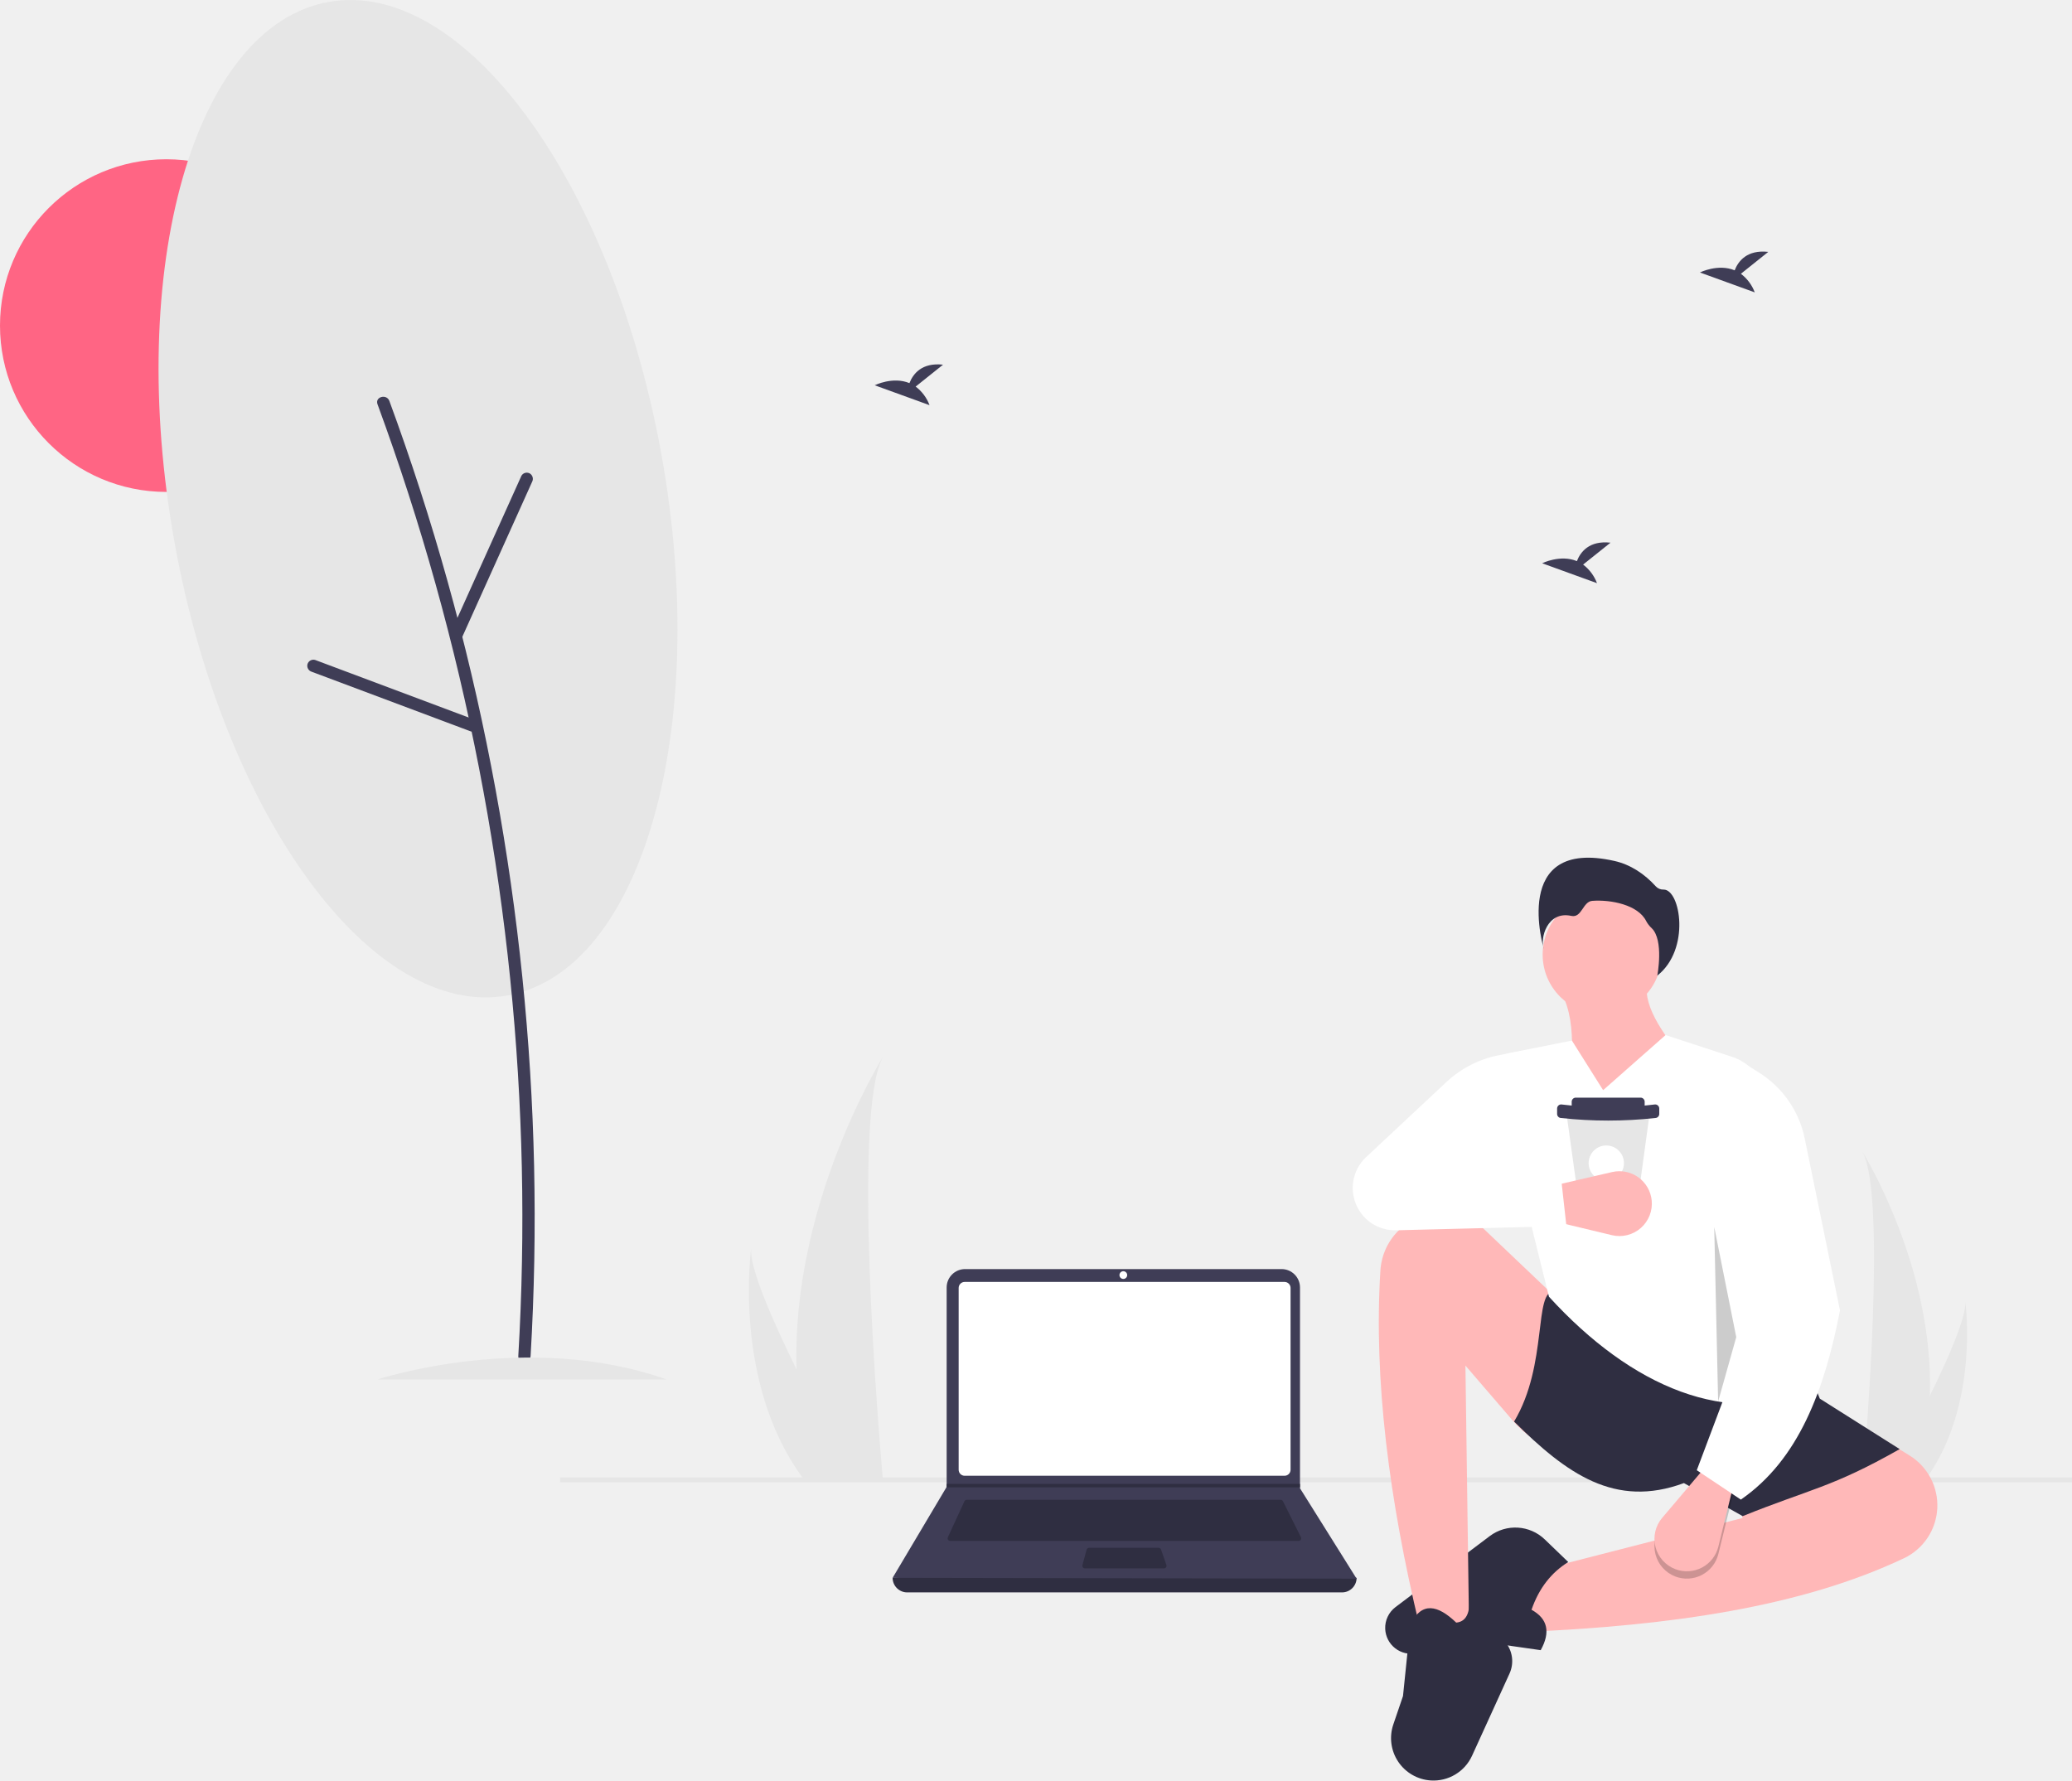
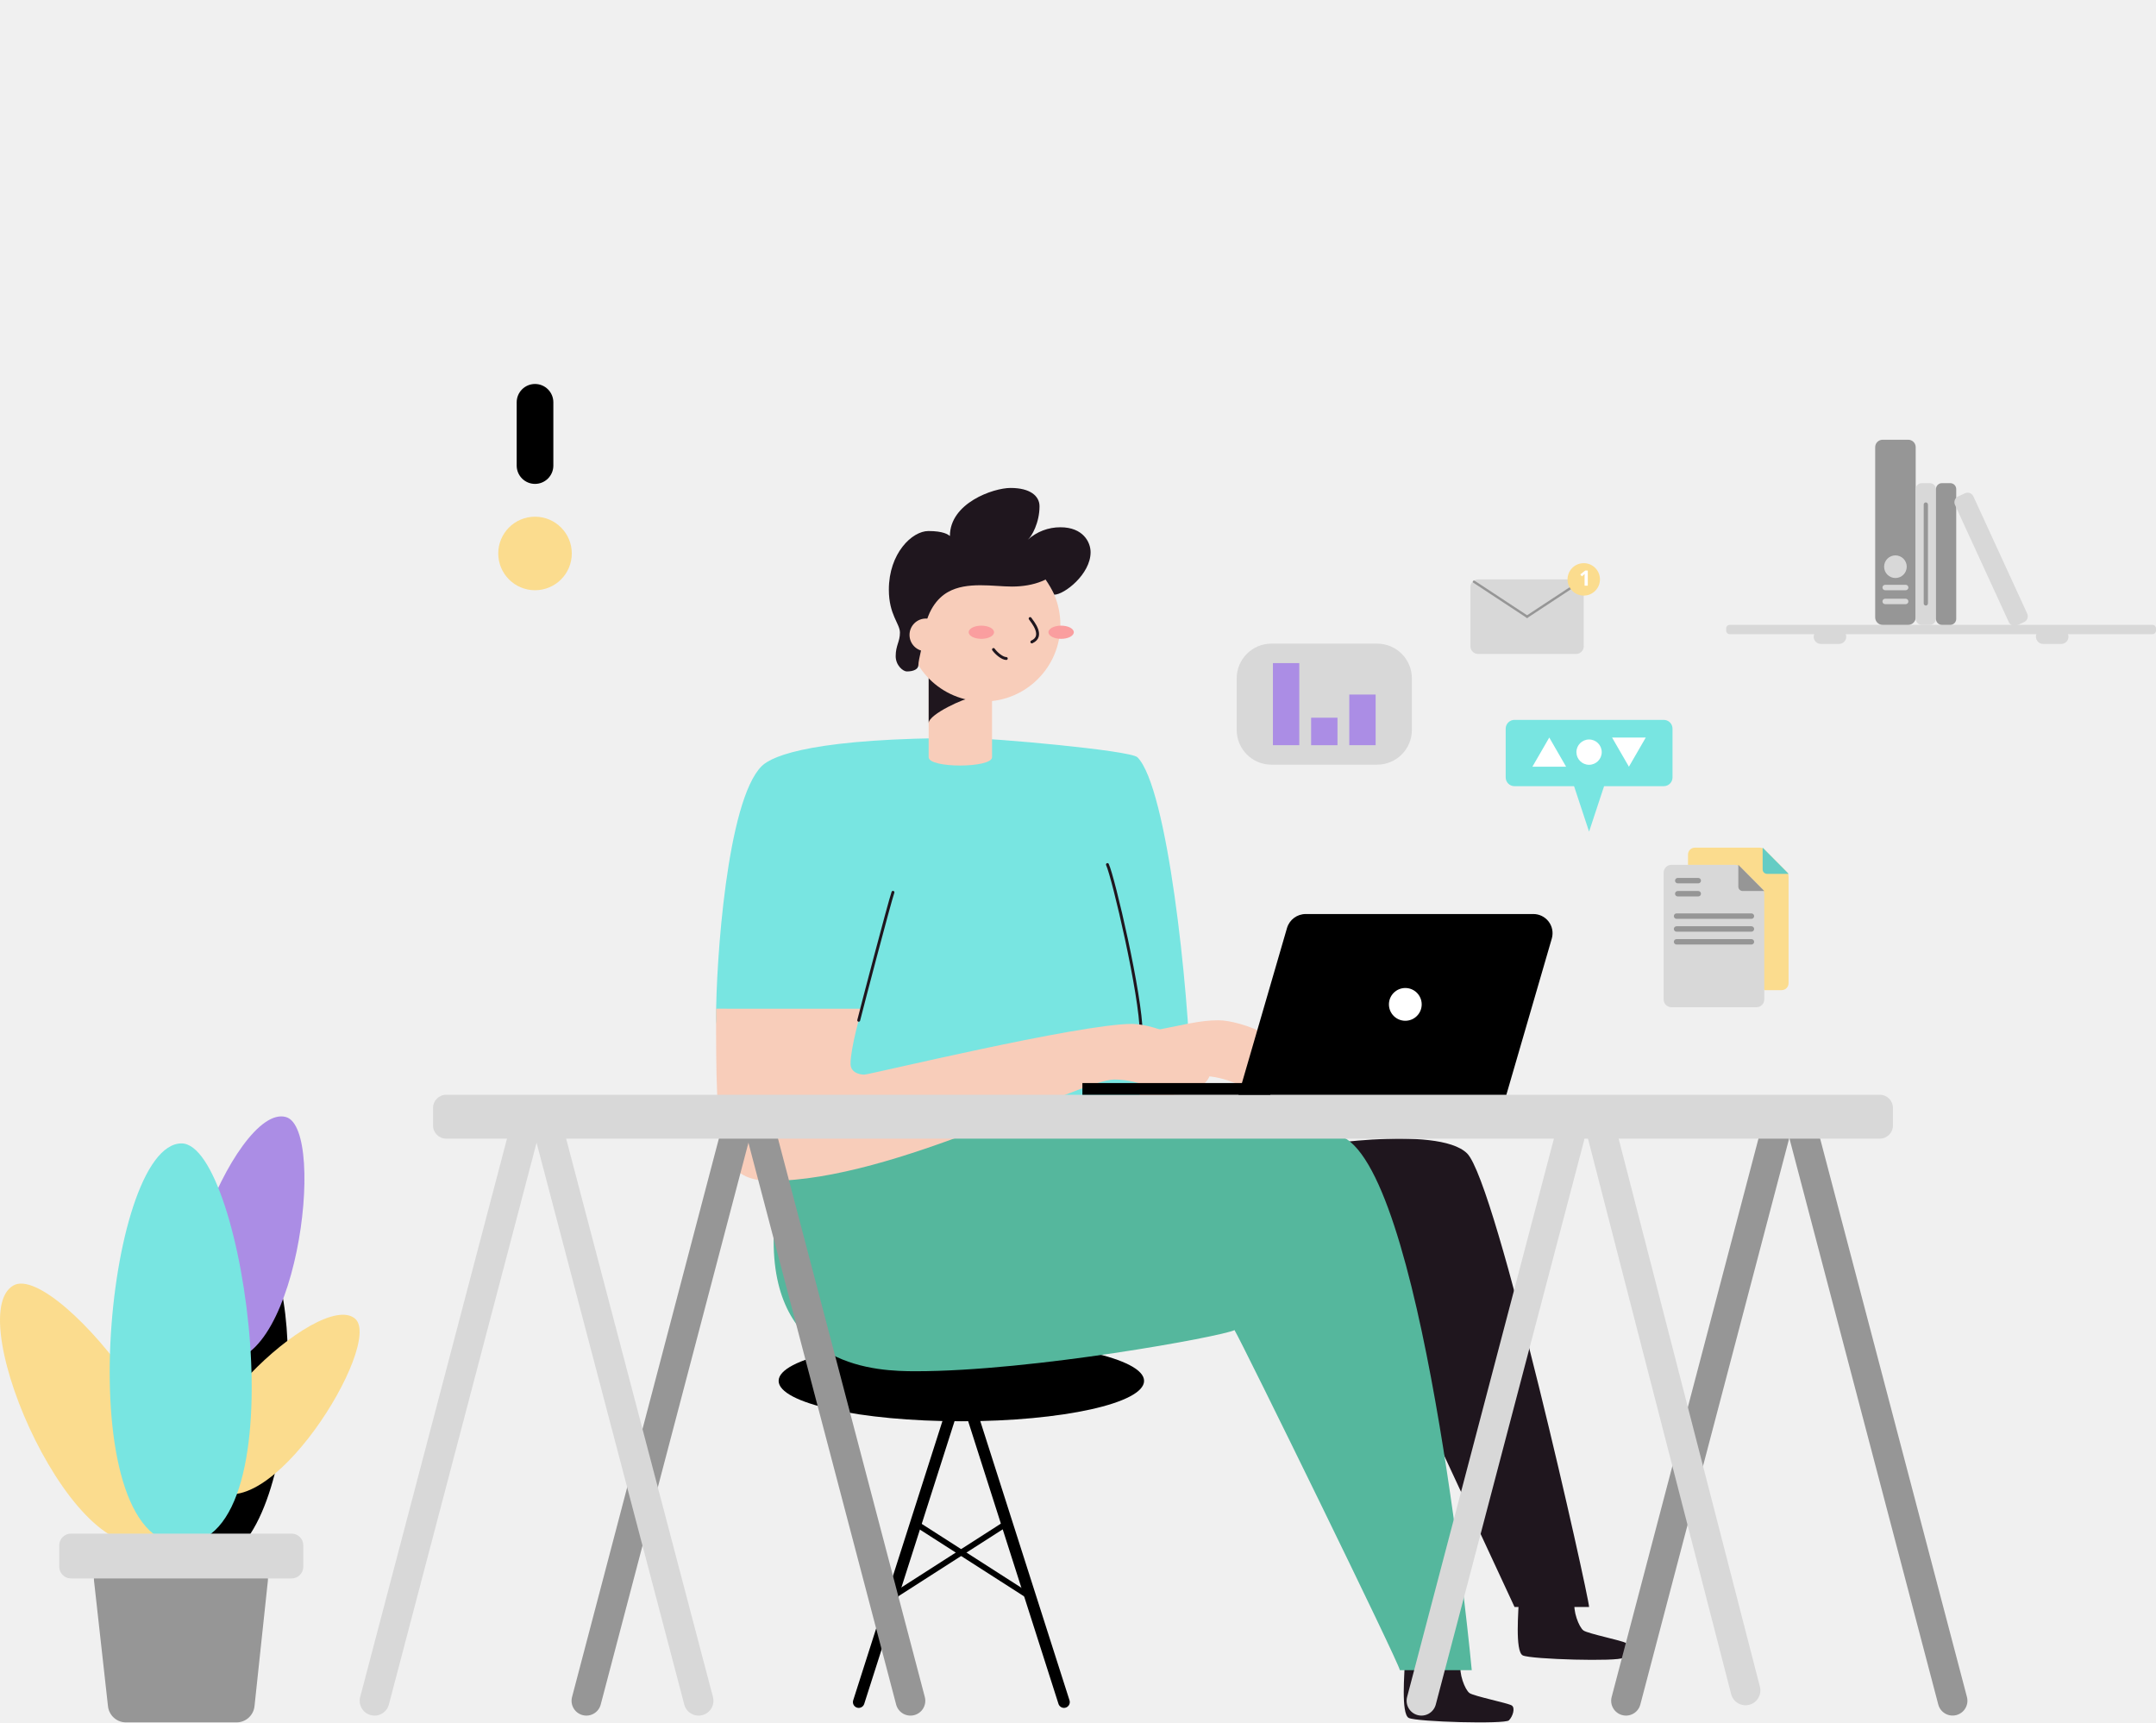
- <svg xmlns="http://www.w3.org/2000/svg" id="a379d9a4-f6fe-40d1-beba-a0916853bd02" data-name="Layer 1" width="938.759" height="806.748" viewBox="0 0 938.759 806.748">
-   <circle cx="75.365" cy="147.524" r="75.365" fill="#ff6584" />
-   <path d="M1004.987,679.013a136.649,136.649,0,0,1-6.383,37.774c-.089.284-.182.563-.275.847H974.507c.025-.254.051-.538.076-.847,1.588-18.26,10.746-129.398-.203-148.403C975.337,569.926,1006.834,620.992,1004.987,679.013Z" transform="translate(-130.6204 -46.62582)" fill="#e6e6e6" />
-   <path d="M1003.2,716.787c-.199.284-.407.568-.618.847H984.711c.136-.241.292-.525.474-.847,2.952-5.329,11.691-21.259,19.802-37.774,8.717-17.748,16.714-36.169,16.041-42.836C1021.235,637.68,1027.267,683.52,1003.2,716.787Z" transform="translate(-130.6204 -46.62582)" fill="#e6e6e6" />
-   <rect x="253.759" y="669.385" width="685" height="2.241" fill="#e6e6e6" />
-   <path d="M822.844,785.981l3.328-27.453,94.004-24.125-10.815-32.444c7.533-21.607,20.759-32.2,44.922-21.629l41.564,25.82a26.533,26.533,0,0,1,12.493,23.97v0a26.512,26.512,0,0,1-15.095,22.535C946.715,774.711,887.411,783.151,822.844,785.981Z" transform="translate(-130.6204 -46.62582)" fill="#ffb8b8" />
-   <path d="M828.667,794.3l-29.116-4.159-27.233,5.558a11.763,11.763,0,0,1-14.104-11.035v0a11.763,11.763,0,0,1,4.674-9.884l42.675-32.152A19.266,19.266,0,0,1,830.519,744.136l10.626,10.233c-7.604,4.717-13.259,11.796-16.638,21.629Q835.47,782.024,828.667,794.3Z" transform="translate(-130.6204 -46.62582)" fill="#2f2e41" />
-   <circle cx="725.855" cy="432.526" r="26.927" fill="#ffb8b8" />
-   <path d="M898.546,532.252l-60.313,25.373c4.902-24.612,7.345-47.032,0-60.728l38.683-4.575C874.997,502.847,884.784,516.944,898.546,532.252Z" transform="translate(-130.6204 -46.62582)" fill="#ffb8b8" />
-   <path d="M796.223,785.149l-22.461-1.664c-13.76-57.38-20.805-111.615-17.73-161.112a27.997,27.997,0,0,1,28.552-26.31h0a27.96,27.96,0,0,1,18.639,7.698l29.046,27.641a119.534,119.534,0,0,1,29.43,43.819c8.226,21.545,5.273,33.624-14.365,31.573a48.46,48.46,0,0,1-31.554-16.776l-21.22-24.661Z" transform="translate(-130.6204 -46.62582)" fill="#ffb8b8" />
-   <path d="M778.829,853.333h0a19.217,19.217,0,0,1-16.938-25.377l4.384-12.859,3.328-32.444c5.126-10.46,12.385-8.895,20.797-.832,5.348-.525,6.496-5.873,5.823-13.31l16.865,22.702a13.534,13.534,0,0,1,1.45,13.685l-16.973,37.231A19.217,19.217,0,0,1,778.829,853.333Z" transform="translate(-130.6204 -46.62582)" fill="#2f2e41" />
-   <path d="M991.303,703.207c-30.78,17.47-40.427,17.977-71.127,30.364l-26.621-14.974c-31.264,11.56-53.195-4.287-76.95-27.869,15.545-25.893,8.67-59.54,18.302-59.065l115.218,36.188,4.991,12.478Z" transform="translate(-130.6204 -46.62582)" fill="#2f2e41" />
-   <path d="M954.283,676.17c-40.682,17.609-84.486-1.035-121.873-42.011l-24.756-99.979a8.344,8.344,0,0,1,6.428-10.325l28.727-5.745,14.142,22.461,28.284-24.957,30.038,9.82A23.192,23.192,0,0,1,930.907,543.455Z" transform="translate(-130.6204 -46.62582)" fill="#ffffff" />
-   <path d="M889.664,760.928h0a14.691,14.691,0,0,1-5.976-23.229l19.017-22.43,13.31,7.487-6.854,27.943A14.691,14.691,0,0,1,889.664,760.928Z" transform="translate(-130.6204 -46.62582)" opacity="0.2" />
-   <path d="M889.664,757.601l0,0a14.691,14.691,0,0,1-5.976-23.229L902.706,711.942l13.31,7.487-6.854,27.943A14.691,14.691,0,0,1,889.664,757.601Z" transform="translate(-130.6204 -46.62582)" fill="#ffb8b8" />
-   <path d="M919.344,726.084,899.378,712.774l29.116-77.366L917.68,526.429l9.865,6.166a46.098,46.098,0,0,1,20.726,29.828l15.995,77.976C957.267,676.341,945.602,707.964,919.344,726.084Z" transform="translate(-130.6204 -46.62582)" fill="#ffffff" />
-   <polygon points="776.661 555.922 786.644 605.836 778.433 635.028 776.661 555.922" opacity="0.2" />
-   <path d="M830.142,476.842s-15.517-50.783,31.907-40.133c7.356,1.652,13.711,5.928,18.766,11.521a4.57,4.57,0,0,0,3.572,1.459c7.576,0,12.255,27.072-2.896,38.976,0,0,3.092-16.02-2.528-21.478a12.056,12.056,0,0,1-2.501-3.221c-3.658-7.378-15.952-9.8-24.432-9.172-4.329.321-4.707,7.868-9.5,6.814C831.626,459.211,828.145,471.843,830.142,476.842Z" transform="translate(-130.6204 -46.62582)" fill="#2f2e41" />
-   <path d="M877.875,552.216l-.314,2.299-1.938,14.188-3.174,23.234-.795,5.817a1.853,1.853,0,0,1-1.836,1.603H848.655a1.854,1.854,0,0,1-1.836-1.598l-.808-5.822-3.227-23.234-1.972-14.198-.317-2.284a1.853,1.853,0,0,1,1.835-2.109h33.708a1.854,1.854,0,0,1,1.836,2.104Z" transform="translate(-130.6204 -46.62582)" fill="#e6e6e6" />
-   <path d="M713.943,497.33H743.294a1.854,1.854,0,0,1,1.854,1.854v2.449a1.854,1.854,0,0,1-1.854,1.854H713.943a1.854,1.854,0,0,1-1.854-1.854V499.184A1.854,1.854,0,0,1,713.943,497.33Z" fill="#3f3d56" />
-   <path d="M880.526,553.19a196.189,196.189,0,0,1-42.575,0,1.853,1.853,0,0,1-1.853-1.853h0v-2.449a1.853,1.853,0,0,1,1.853-1.853,174.442,174.442,0,0,0,42.575,0,1.853,1.853,0,0,1,1.853,1.853v2.449A1.853,1.853,0,0,1,880.526,553.19Z" transform="translate(-130.6204 -46.62582)" fill="#3f3d56" />
-   <circle cx="727.759" cy="527.008" r="8" fill="#fff" />
-   <path d="M878.946,590.465v0A14.691,14.691,0,0,1,860.905,606.269L832.311,599.404l.684-15.256,28.033-6.477A14.691,14.691,0,0,1,878.946,590.465Z" transform="translate(-130.6204 -46.62582)" fill="#ffb8b8" />
-   <path d="M840.313,602.132l-77.169,1.929a19.167,19.167,0,0,1-19.454-21.872v0a19.167,19.167,0,0,1,5.88-11.287l36.333-33.989a48.519,48.519,0,0,1,24.204-12.256l12.734-2.388,7.487,56.569-43.259-4.991,50.746,5.823Z" transform="translate(-130.6204 -46.62582)" fill="#ffffff" />
-   <path d="M738.651,768.127H541.643a6.606,6.606,0,0,1-6.606-6.606h0q107.123-12.45,210.219,0h0A6.606,6.606,0,0,1,738.651,768.127Z" transform="translate(-130.6204 -46.62582)" fill="#2f2e41" />
-   <path d="M745.256,761.91,535.038,761.521l24.364-40.995.117-.194V629.985a8.35,8.35,0,0,1,8.35-8.35H711.26a8.35,8.35,0,0,1,8.35,8.35v90.969Z" transform="translate(-130.6204 -46.62582)" fill="#3f3d56" />
-   <path d="M567.678,627.463a2.723,2.723,0,0,0-2.72,2.72v82.378a2.723,2.723,0,0,0,2.72,2.72H712.616a2.723,2.723,0,0,0,2.72-2.72V630.183a2.723,2.723,0,0,0-2.72-2.72Z" transform="translate(-130.6204 -46.62582)" fill="#fff" />
-   <path d="M568.63,726.161a1.169,1.169,0,0,0-1.059.678l-7.507,16.32a1.166,1.166,0,0,0,1.059,1.653H718.995a1.166,1.166,0,0,0,1.042-1.687l-8.16-16.32a1.16,1.16,0,0,0-1.042-.644Z" transform="translate(-130.6204 -46.62582)" fill="#2f2e41" />
-   <circle cx="508.944" cy="577.728" r="1.749" fill="#fff" />
-   <path d="M624.047,747.921a1.168,1.168,0,0,0-1.125.863l-1.883,6.994a1.166,1.166,0,0,0,1.125,1.469H657.976a1.165,1.165,0,0,0,1.101-1.547l-2.421-6.994a1.166,1.166,0,0,0-1.102-.784Z" transform="translate(-130.6204 -46.62582)" fill="#2f2e41" />
-   <polygon points="588.99 672.346 588.99 673.901 428.781 673.901 428.901 673.706 428.901 672.346 588.99 672.346" fill="#2f2e41" />
-   <path d="M491.522,667.133a175.145,175.145,0,0,0,8.182,48.416c.114.364.233.722.353,1.086H530.589c-.033-.326-.065-.689-.098-1.086-2.036-23.404-13.773-165.851.261-190.21C529.525,527.314,489.155,592.766,491.522,667.133Z" transform="translate(-130.6204 -46.62582)" fill="#e6e6e6" />
-   <path d="M493.813,715.548c.255.364.521.727.793,1.086h22.905c-.174-.309-.375-.673-.608-1.086-3.784-6.83-14.984-27.248-25.381-48.416-11.173-22.748-21.423-46.358-20.56-54.903C470.696,614.156,462.965,672.909,493.813,715.548Z" transform="translate(-130.6204 -46.62582)" fill="#e6e6e6" />
-   <path d="M545.473,221.785l12.413-9.928c-9.643-1.064-13.606,4.195-15.227,8.358-7.534-3.128-15.735.972-15.735.972l24.837,9.017A18.795,18.795,0,0,0,545.473,221.785Z" transform="translate(-130.6204 -46.62582)" fill="#3f3d56" />
-   <path d="M919.357,170.679l12.413-9.928c-9.643-1.064-13.606,4.195-15.227,8.358-7.534-3.128-15.735.972-15.735.972l24.837,9.017A18.795,18.795,0,0,0,919.357,170.679Z" transform="translate(-130.6204 -46.62582)" fill="#3f3d56" />
-   <path d="M847.876,302.435l12.413-9.928c-9.643-1.064-13.606,4.195-15.227,8.358-7.534-3.128-15.735.972-15.735.972l24.837,9.017A18.795,18.795,0,0,0,847.876,302.435Z" transform="translate(-130.6204 -46.62582)" fill="#3f3d56" />
-   <ellipse cx="320.013" cy="272.581" rx="112.082" ry="228.693" transform="translate(-173.9083 14.4814) rotate(-10.22048)" fill="#e6e6e6" />
-   <path d="M301.656,229.775q14.788,40.211,26.319,81.518,11.509,41.268,19.69,83.369,8.18,42.087,12.971,84.738,4.767,42.576,6.125,85.443,1.35,42.821-.746,85.658-.258,5.248-.568,10.493c-.211,3.582,5.362,3.57,5.572,0q2.526-42.972,1.585-86.051-.946-42.832-5.319-85.497-4.384-42.789-12.146-85.146-7.767-42.338-18.913-83.963-11.139-41.578-25.615-82.165-1.766-4.949-3.582-9.88c-1.227-3.337-6.614-1.895-5.373,1.481Z" transform="translate(-130.6204 -46.62582)" fill="#3f3d56" />
-   <path d="M340.048,335.23l24.685-54.809L371.69,264.973a2.871,2.871,0,0,0-.999-3.812,2.808,2.808,0,0,0-3.812.999L342.194,316.97,335.237,332.418a2.871,2.871,0,0,0,.999,3.812,2.808,2.808,0,0,0,3.812-.999Z" transform="translate(-130.6204 -46.62582)" fill="#3f3d56" />
-   <path d="M345.502,372.68l-56.285-21.103-15.864-5.948a2.809,2.809,0,0,0-3.427,1.946,2.847,2.847,0,0,0,1.946,3.427L328.157,372.105l15.864,5.948a2.809,2.809,0,0,0,3.427-1.946,2.847,2.847,0,0,0-1.946-3.427Z" transform="translate(-130.6204 -46.62582)" fill="#3f3d56" />
-   <path d="M301.672,671.626s67.789-22.287,130.934,0" transform="translate(-130.6204 -46.62582)" fill="#e6e6e6" />
-   <path d="M604.998,661.066c13.433-.14,26.864-.38,40.296-.562q6.717-.091,13.434-.16c3.859-.04,3.868-6.04,0-6-13.433.14-26.864.38-40.296.562q-6.717.091-13.434.16c-3.859.04-3.868,6.04,0,6Z" transform="translate(-130.6204 -46.62582)" fill="#ffffff" />
-   <path d="M604.998,675.066l54.29-.562,15.44-.16c3.859-.04,3.868-6.04,0-6l-54.29.562-15.44.16c-3.859.04-3.868,6.04,0,6Z" transform="translate(-130.6204 -46.62582)" fill="#ffffff" />
-   <path d="M604.998,689.066l54.29-.562,15.44-.16c3.859-.04,3.868-6.04,0-6l-54.29.562-15.44.16c-3.859.04-3.868,6.04,0,6Z" transform="translate(-130.6204 -46.62582)" fill="#ffffff" />
+ <svg xmlns="http://www.w3.org/2000/svg" viewBox="0 0 744.66 594.92">
+   <defs>
+     <style>.cls-1,.cls-11,.cls-13,.cls-2,.cls-3{fill:none;stroke-linecap:round;}.cls-1,.cls-13,.cls-2{stroke:#000;}.cls-1,.cls-2,.cls-3{stroke-miterlimit:10;}.cls-1{stroke-width:4px;}.cls-13,.cls-2{stroke-width:2px;}.cls-3{stroke:#1f161e;}.cls-4{fill:#fbdc8e;}.cls-5{fill:#969696;}.cls-6{fill:#ab8de5;}.cls-7{fill:#78e5e1;}.cls-8{fill:#d8d8d8;}.cls-9{fill:#64ccc4;}.cls-10,.cls-12{fill:#fff;}.cls-11{stroke:#969696;stroke-width:0.82px;}.cls-11,.cls-13{stroke-linejoin:round;}.cls-12{font-size:7.3px;font-family:SofiaPro-Bold, Sofia Pro;font-weight:700;}.cls-14{fill:#1f161e;}.cls-15{fill:#55b79d;}.cls-16{fill:#f8cdba;}.cls-17{fill:#fa9e9f;}</style>
+   </defs>
+   <g id="Layer_2" data-name="Layer 2">
+     <g id="Layer_2-2" data-name="Layer 2">
+       <ellipse cx="332.04" cy="476.96" rx="63.11" ry="13.95" />
+       <line class="cls-1" x1="332.04" y1="476.96" x2="296.59" y2="587.91" />
+       <line class="cls-1" x1="332.04" y1="476.96" x2="367.49" y2="587.91" />
+       <line class="cls-2" x1="308.23" y1="551.48" x2="347.75" y2="526.14" />
+       <line class="cls-2" x1="316.17" y1="526.14" x2="355.7" y2="551.48" />
+       <path class="cls-3" d="M394.15,356.86c-.16,4.92-.09,22.15-.9,29.52" />
+       <rect x="178.46" y="132.63" width="12.66" height="34.51" rx="6.33" ry="6.33" />
+       <circle class="cls-4" cx="184.79" cy="191.17" r="12.7" />
+       <path class="cls-4" d="M609.37,342h6a2.39,2.39,0,0,0,2.38-2.38V302.74a2.35,2.35,0,0,0-.7-1.68l-7.58-7.58a2.37,2.37,0,0,0-1.68-.7H585.4a2.39,2.39,0,0,0-2.38,2.38v3.56" />
+       <path d="M88.06,430c19,3.6,15.61,117-20.86,110.14C32.76,533.6,64.88,425.59,88.06,430Z" />
+       <path class="cls-4" d="M4.64,444c15.12-8.56,78.41,71.08,49.46,87.46C26.75,547-13.77,454.44,4.64,444Z" />
+       <path class="cls-5" d="M81.69,594.92H43.51a6.25,6.25,0,0,1-6.21-5.56l-4.82-43.28a6.26,6.26,0,0,1,6.21-7H86.31a6.25,6.25,0,0,1,6.21,6.92l-4.61,43.28A6.26,6.26,0,0,1,81.69,594.92Z" />
+       <path class="cls-6" d="M98.79,385.84c14.47,4.2,3.38,91.73-24.33,83.67C48.3,461.91,81.18,380.72,98.79,385.84Z" />
+       <path class="cls-4" d="M122.65,455.48c10,8.62-30.68,74.56-49.9,58C54.6,497.91,110.44,445,122.65,455.48Z" />
+       <path class="cls-7" d="M62.7,394.94c21.66,0,41.49,138.3,0,138.3C23.52,533.24,36.33,394.94,62.7,394.94Z" />
+       <rect class="cls-8" x="20.46" y="529.72" width="84.3" height="15.48" rx="4.05" ry="4.05" />
+       <path class="cls-8" d="M599.29,298.72h-22a2.68,2.68,0,0,0-2.68,2.69v43.8a2.69,2.69,0,0,0,2.68,2.69h29.39a2.69,2.69,0,0,0,2.68-2.69v-36.4a2.68,2.68,0,0,0-.78-1.9l-7.4-7.4A2.68,2.68,0,0,0,599.29,298.72Z" />
+       <path class="cls-5" d="M609.37,307.76H601.9a1.5,1.5,0,0,1-1.5-1.5v-7.54" />
+       <path class="cls-9" d="M617.78,301.83h-7.47a1.52,1.52,0,0,1-1.51-1.51v-7.54" />
+       <rect class="cls-7" x="520.05" y="248.65" width="57.62" height="22.9" rx="3.03" ry="3.03" />
+       <polygon class="cls-7" points="548.85 287.25 555.79 266.23 541.91 266.23 548.85 287.25" />
+       <polygon class="cls-10" points="535.1 254.75 529.28 264.82 540.91 264.82 535.1 254.75" />
+       <polygon class="cls-10" points="562.61 264.82 568.43 254.75 556.79 254.75 562.61 264.82" />
+       <circle class="cls-10" cx="548.85" cy="259.79" r="4.37" />
+       <rect class="cls-8" x="507.87" y="200.12" width="39.14" height="25.76" rx="2.65" ry="2.65" />
+       <line class="cls-11" x1="509.1" y1="200.93" x2="527.44" y2="213" />
+       <line class="cls-11" x1="547.01" y1="200.12" x2="527.44" y2="213" />
+       <circle class="cls-4" cx="547.01" cy="200.12" r="5.6" />
+       <text class="cls-12" transform="translate(545.39 202.28)">1</text>
+       <rect class="cls-8" x="596.2" y="215.83" width="148.46" height="3.22" rx="1.23" ry="1.23" />
+       <rect class="cls-5" x="647.67" y="151.89" width="13.99" height="63.94" rx="2.56" ry="2.56" />
+       <rect class="cls-8" x="661.66" y="166.88" width="7" height="48.95" rx="2.13" ry="2.13" />
+       <rect class="cls-5" x="668.66" y="166.88" width="7" height="48.95" rx="2.06" ry="2.06" />
+       <rect class="cls-8" x="684.21" y="168.74" width="7" height="48.95" rx="2.2" ry="2.2" transform="translate(-17.9 304.51) rotate(-24.66)" />
+       <circle class="cls-8" cx="654.66" cy="195.74" r="3.91" />
+       <rect class="cls-8" x="650.18" y="201.99" width="8.96" height="1.88" rx="0.94" ry="0.94" />
+       <rect class="cls-8" x="650.18" y="206.8" width="8.96" height="1.88" rx="0.94" ry="0.94" />
+       <rect class="cls-5" x="578.54" y="303.24" width="8.96" height="1.88" rx="0.94" ry="0.94" />
+       <rect class="cls-5" x="578.54" y="307.76" width="8.96" height="1.88" rx="0.94" ry="0.94" />
+       <rect class="cls-5" x="578.13" y="315.49" width="27.73" height="1.88" rx="0.94" ry="0.94" />
+       <rect class="cls-5" x="578.13" y="319.93" width="27.73" height="1.88" rx="0.94" ry="0.94" />
+       <rect class="cls-5" x="578.13" y="324.37" width="27.73" height="1.88" rx="0.94" ry="0.94" />
+       <rect class="cls-5" x="664.43" y="173.54" width="1.46" height="35.62" rx="0.73" ry="0.73" />
+       <rect class="cls-8" x="626.43" y="217.44" width="11.24" height="4.98" rx="2.49" ry="2.49" />
+       <rect class="cls-8" x="703.19" y="217.44" width="11.24" height="4.98" rx="2.49" ry="2.49" />
+       <rect class="cls-8" x="427.14" y="222.31" width="60.51" height="41.81" rx="12" ry="12" />
+       <rect class="cls-6" x="439.66" y="229.04" width="9.1" height="28.35" />
+       <rect class="cls-6" x="452.85" y="247.9" width="9.1" height="9.5" />
+       <rect class="cls-6" x="466.03" y="239.9" width="9.1" height="17.49" />
+       <path class="cls-14" d="M485.19,574.68c0,2.37-1.39,17.32,1.38,18.7s33.22,2.22,34.6.83,2.21-4.29,1-5.12-13-3.18-14.6-4.29-3.81-7-3-10.12" />
+       <path class="cls-7" d="M394.15,379.25l17.14-6.15c-.74-31.27-8.05-101.14-18.43-111.53-2.44-2.43-50.7-6.67-59.31-6.67-51.38,0-66.62,5.86-70.49,9.74-12,12-15.74,67.6-15.74,87.07s55,29.57,55,29.57l64.47,4.43s14.14,1.46,26.37,2.18C393.43,384.14,394.15,379.25,394.15,379.25Z" />
+       <path class="cls-14" d="M445.22,397.38c4.69-1.39,51.33-9,61.49,1s42.14,153.37,42.14,156.67H523.1l-34.76-74.81" />
+       <path class="cls-15" d="M275.41,384.63c-1.17,5.85-8.2,12.13-8.2,44,0,44.07,36.1,45,49.06,45,40.38,0,105.71-12,110.12-14.2,2.93,4.9,56.86,115,57.11,117.46h24.83s-15.39-164.72-43.16-183.4C456.15,387.49,296.12,381.07,275.41,384.63Z" />
+       <path class="cls-16" d="M420.81,352.41c-6.52,0-11.9,1.55-26.66,4.45l-.77,28.24c14-5.64,17.25-13.48,21.31-13.48,10.14,0,15.44,5.23,21.43,5.23,4.18,0,11.7-3.28,11.7-7.74C447.82,359.77,428.89,352.41,420.81,352.41Z" />
+       <path class="cls-14" d="M524.56,553.07c0,2.38-1.39,17.32,1.38,18.71s33.22,2.21,34.6.83,2.21-4.29,1-5.12-13-3.19-14.6-4.3-3.81-7-3-10.12" />
+       <path class="cls-16" d="M342.64,261.55c0,3.77-21.89,3.88-21.89,0V230.89h21.89Z" />
+       <path class="cls-14" d="M335.51,241c-2,0-14.76,5.64-14.76,8.79V233.15C323.93,233.15,335.51,241,335.51,241Z" />
+       <circle class="cls-16" cx="339.74" cy="215.8" r="26.5" />
+       <path class="cls-14" d="M367.09,195c-3.28,5.21-10.14,7.6-17.57,7.6-6.33,0-15.55-1.84-22.11,1.9-3.55,2-7.62,6.55-8.44,15.66,0,1.56-1.77,7.61-1.77,9.56,0,1.33-1.5,2.2-4,2.2-1.29,0-3.84-2.09-3.84-5.28,0-3.69,1.47-5,1.47-8.13S307,212.37,307,203.67c0-12.53,8-20.25,13.66-20.25,5.16,0,6.78,1.2,7.43,1.71,0-11.39,15-16.59,20.95-16.59,6.8,0,10,2.79,10,6.34,0,5.66-2.7,10.47-4.07,11.55a16.8,16.8,0,0,1,11.3-4.31c7.79,0,10.41,5.12,10.41,8.62,0,7.61-9.13,14.66-12.53,14.66a36.33,36.33,0,0,0-3-5.19" />
+       <circle class="cls-16" cx="319.79" cy="219.3" r="5.65" />
+       <ellipse class="cls-17" cx="366.5" cy="218.38" rx="4.38" ry="2.28" />
+       <ellipse class="cls-17" cx="338.95" cy="218.38" rx="4.38" ry="2.28" />
+       <path class="cls-3" d="M355.8,213.65c.82,1.17,5,6.08.59,8.07" />
+       <path class="cls-3" d="M347.56,227.45c-1.32,0-3.35-1.64-4.42-3.11" />
+       <path class="cls-3" d="M382.5,298.62c2,4.25,11.65,45.25,11.65,58.24" />
+       <path class="cls-16" d="M247.32,348.41c0,46.09.43,59.46,18.93,59.46,42.64,0,107.1-35,118.59-35,10.15,0,15.45,5.24,21.44,5.24,4.17,0,11.69-3.29,11.69-7.74,0-9.35-18.93-16.71-27-16.71-18.17,0-90.68,17.52-92.45,17.52s-4.75-.77-4.75-3.75c0-5.41,3.54-17.91,4-19Z" />
+       <path class="cls-3" d="M308.42,308.21c-1.22,3.51-10.73,39.78-11.83,44.2" />
+       <rect class="cls-5" x="643.68" y="384.29" width="10.24" height="211.6" rx="5.12" ry="5.12" transform="translate(1400.9 799.09) rotate(165.27)" />
+       <rect class="cls-5" x="582.06" y="384.29" width="10.24" height="211.6" rx="5.12" ry="5.12" transform="translate(143.93 -133.2) rotate(14.73)" />
+       <rect class="cls-8" x="511.42" y="384.29" width="10.24" height="211.6" rx="5.12" ry="5.12" transform="translate(141.6 -115.24) rotate(14.73)" />
+       <rect class="cls-8" x="572.16" y="384.29" width="10.24" height="211.6" rx="5.12" ry="5.12" transform="matrix(-0.97, 0.25, -0.25, -0.97, 1260.2, 817.28)" />
+       <rect class="cls-5" x="223" y="384.29" width="10.24" height="211.6" rx="5.12" ry="5.12" transform="translate(132.12 -41.9) rotate(14.73)" />
+       <rect class="cls-5" x="283.75" y="384.29" width="10.24" height="211.6" rx="5.12" ry="5.12" transform="translate(692.86 890.62) rotate(165.27)" />
+       <rect class="cls-8" x="149.57" y="378.14" width="504.23" height="15.15" rx="4.53" ry="4.53" />
+       <rect class="cls-8" x="149.82" y="384.29" width="10.24" height="211.6" rx="5.12" ry="5.12" transform="translate(129.72 -23.29) rotate(14.73)" />
+       <rect class="cls-8" x="210.56" y="384.29" width="10.24" height="211.6" rx="5.12" ry="5.12" transform="translate(548.9 909.23) rotate(165.27)" />
+       <path d="M520.28,378.14H427.77l16.76-57.64a6.73,6.73,0,0,1,6.48-4.79h78.5a6.62,6.62,0,0,1,6.48,8.41Z" />
+       <circle class="cls-10" cx="485.38" cy="346.92" r="5.66" />
+       <rect x="373.85" y="374.09" width="64.91" height="4.05" />
+     </g>
+   </g>
</svg>
